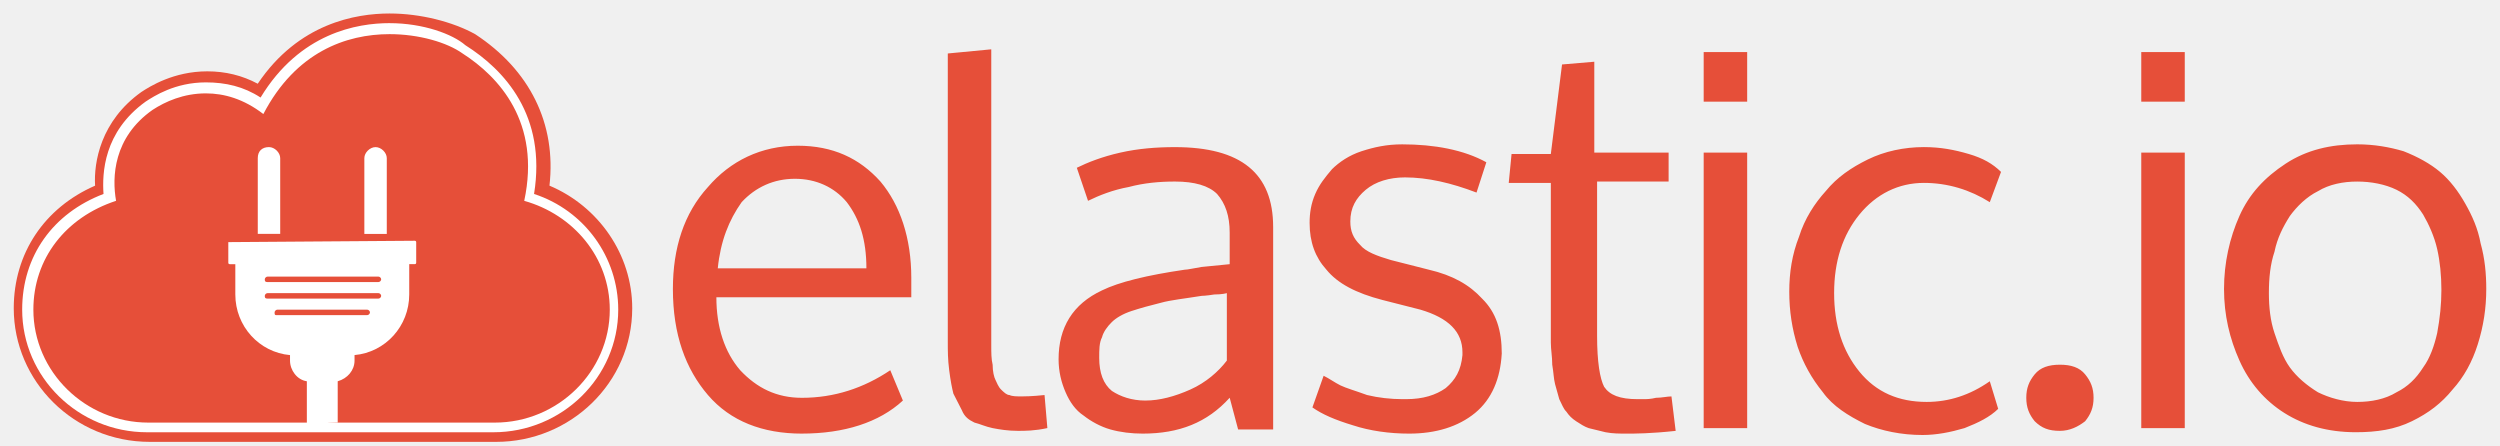
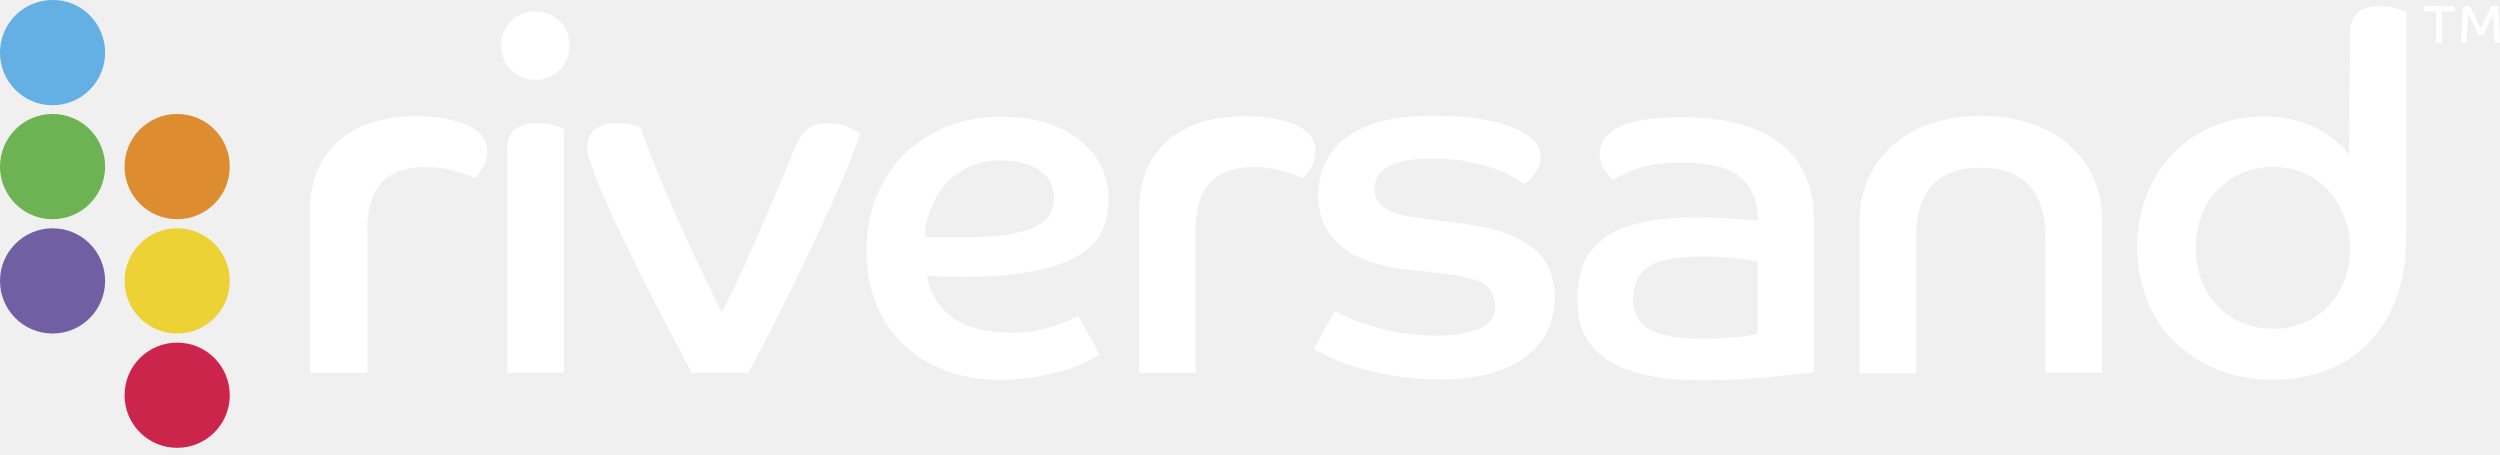
- <svg xmlns="http://www.w3.org/2000/svg" width="146" height="26" viewBox="0 0 146 26">
-   <g fill-rule="nonzero" fill="none">
-     <g fill="#E64F39">
-       <path d="M46.832 25.323c-2.293 0-4.177-.724-5.488-2.253-1.31-1.528-2.047-3.54-2.047-6.194 0-2.413.655-4.424 2.047-5.953 1.31-1.528 3.113-2.413 5.242-2.413 2.048 0 3.604.724 4.832 2.092 1.147 1.367 1.802 3.298 1.802 5.63V17.36H41.836c0 1.77.49 3.216 1.392 4.262.983 1.046 2.13 1.61 3.604 1.61 1.884 0 3.604-.564 5.16-1.61l.737 1.77c-1.393 1.287-3.44 1.93-5.898 1.93zm-4.914-9.653h8.68c0-1.69-.408-2.896-1.145-3.862-.737-.885-1.802-1.367-3.03-1.367-1.23 0-2.294.483-3.113 1.368-.737 1.046-1.23 2.253-1.392 3.862zM57.89 2.88v17.294c0 .402 0 .805.08 1.126 0 .403.083.724.165.885.08.16.163.402.327.563.164.16.328.322.492.322.163.08.41.08.737.08.083 0 .574 0 1.31-.08l.165 1.93c-.737.162-1.31.162-1.72.162-.573 0-1.065-.08-1.474-.16-.41-.082-.736-.243-1.064-.323-.328-.162-.573-.323-.737-.725l-.493-.965c-.08-.322-.163-.724-.245-1.368-.082-.643-.082-1.126-.082-1.61V3.123l2.54-.243zM71.812 23.23c-1.31 1.45-2.948 2.093-5.078 2.093-.655 0-1.31-.08-1.883-.242-.573-.16-1.146-.48-1.556-.803-.49-.322-.82-.805-1.064-1.368-.246-.564-.41-1.207-.41-1.93 0-1.85.82-3.22 2.54-4.023.982-.483 2.62-.885 4.83-1.207.165 0 .493-.08.984-.16l1.638-.162v-1.85c0-.965-.245-1.69-.737-2.252-.49-.483-1.31-.724-2.457-.724-.9 0-1.802.08-2.703.32-.9.162-1.72.484-2.375.806l-.655-1.93c.655-.322 1.474-.644 2.54-.886 1.064-.24 2.128-.32 3.193-.32 3.85 0 5.733 1.527 5.733 4.664V25.08h-2.046l-.492-1.85zm-4.914.162c.82 0 1.72-.24 2.62-.644.902-.402 1.64-1.045 2.13-1.69v-3.94s-.245.08-.737.08c-.49.08-.736.08-.736.08-.983.16-1.802.242-2.375.403-.656.16-1.23.322-1.72.483-.492.16-.902.402-1.147.644-.246.24-.492.563-.574.885-.165.32-.165.724-.165 1.206 0 .885.246 1.53.738 1.93.49.323 1.146.564 1.965.564zM87.702 20.657c-.082 1.448-.574 2.654-1.557 3.46-.982.803-2.293 1.206-3.85 1.206-1.146 0-2.292-.16-3.275-.483-1.065-.322-1.802-.644-2.375-1.046l.655-1.85c.328.16.655.402.983.563.327.16.9.322 1.556.563.654.16 1.39.24 2.047.24h.245c.983 0 1.72-.24 2.294-.642.573-.483.9-1.046.982-1.93v-.162c0-1.206-.82-2.01-2.457-2.493l-2.21-.563c-1.556-.403-2.62-.966-3.276-1.77-.655-.724-.983-1.61-.983-2.735 0-.563.083-1.126.33-1.69.244-.562.572-.965.98-1.447.41-.402.984-.805 1.72-1.046.738-.24 1.476-.402 2.377-.402 1.883 0 3.603.322 4.914 1.046l-.573 1.77c-1.474-.564-2.866-.886-4.177-.886-.9 0-1.72.242-2.293.724-.573.483-.9 1.046-.9 1.85 0 .564.163.966.572 1.368.327.402.982.644 1.8.885l2.213.563c1.392.322 2.375.885 3.112 1.69.82.804 1.147 1.85 1.147 3.217zM93.27 10.602v9.01c0 1.528.165 2.493.41 2.975.328.483.902.724 1.966.724h.328c.164 0 .41 0 .737-.08.33 0 .656-.08.902-.08l.246 2.012c-1.475.16-2.376.16-2.867.16-.408 0-.818 0-1.228-.08l-.982-.24c-.246-.082-.492-.243-.737-.403-.246-.162-.41-.323-.574-.565-.165-.16-.247-.402-.41-.724-.082-.32-.164-.562-.246-.883-.082-.322-.082-.644-.164-1.127 0-.482-.082-.884-.082-1.287v-9.331H88.11l.165-1.69h2.293l.655-5.228 1.884-.16V8.91h4.34v1.69h-4.176zM102.035 3.04v2.896h-2.54V3.04h2.54zm0 5.872v16.09h-2.54V8.91h2.54zM116.695 23.875c-.49.482-1.146.804-1.965 1.126-.82.242-1.638.403-2.457.403-1.23 0-2.376-.24-3.358-.644-.983-.483-1.884-1.046-2.457-1.85-.656-.805-1.147-1.69-1.475-2.655-.327-1.046-.49-2.092-.49-3.218s.163-2.172.572-3.218c.328-1.046.9-1.93 1.556-2.655.657-.805 1.476-1.368 2.458-1.85.983-.483 2.13-.724 3.277-.724.982 0 1.8.162 2.62.403.82.24 1.393.563 1.884 1.046l-.656 1.768c-1.147-.724-2.457-1.126-3.85-1.126-1.474 0-2.784.644-3.767 1.85-.983 1.207-1.474 2.735-1.474 4.585s.49 3.38 1.474 4.586c.983 1.206 2.293 1.77 3.93 1.77 1.312 0 2.54-.403 3.687-1.207l.49 1.61zM120.3 25.162c-.656 0-1.066-.16-1.475-.563-.328-.404-.49-.806-.49-1.37 0-.562.162-.964.49-1.366.328-.403.82-.564 1.474-.564s1.146.16 1.473.564c.328.402.492.804.492 1.367 0 .564-.164.966-.492 1.37-.41.32-.9.562-1.474.562zM127.59 3.04v2.896h-2.54V3.04h2.54zm0 5.872v16.09h-2.54V8.91h2.54zM145.198 16.876c0 1.126-.164 2.172-.492 3.218-.327 1.046-.82 1.93-1.474 2.654-.655.805-1.392 1.368-2.375 1.85-.983.483-2.048.644-3.276.644-1.637 0-3.03-.402-4.176-1.126-1.147-.724-2.048-1.77-2.62-3.057-.575-1.288-.902-2.655-.902-4.184 0-1.528.327-2.976.9-4.263.574-1.287 1.475-2.253 2.704-3.057 1.228-.804 2.62-1.126 4.177-1.126.983 0 1.883.16 2.703.402.82.322 1.556.724 2.13 1.207.572.48 1.064 1.125 1.473 1.85.41.723.736 1.447.9 2.332.246.884.328 1.77.328 2.654zm-2.62.08c0-.884-.083-1.69-.247-2.413-.163-.724-.49-1.448-.818-2.01-.41-.644-.9-1.127-1.556-1.45-.655-.32-1.474-.48-2.293-.48-.82 0-1.638.16-2.294.562-.656.322-1.23.885-1.64 1.448-.408.643-.736 1.287-.9 2.09-.245.725-.327 1.53-.327 2.414 0 .805.082 1.61.327 2.333.246.724.492 1.448.9 2.01.41.564.984 1.047 1.64 1.45.655.32 1.474.562 2.293.562.82 0 1.638-.16 2.293-.563.655-.323 1.147-.805 1.556-1.45.41-.562.655-1.286.82-2.01.163-.885.245-1.69.245-2.493z" />
-     </g>
-     <path d="M28.895 25.242c4.013 0 7.29-3.218 7.29-7.16 0-3.056-1.966-5.79-4.915-6.756.737-4.585-1.72-7.24-4.013-8.688-.9-.563-2.54-1.207-4.587-1.207-1.883 0-5.24.564-7.535 4.345-.983-.643-2.047-.885-3.194-.885-1.8 0-3.03.805-3.52 1.127-2.458 1.77-2.54 4.183-2.458 5.39-2.948 1.125-4.75 3.62-4.75 6.756 0 3.942 3.276 7.16 7.29 7.16h20.393v-.08z" fill="#E64F39" />
-     <path d="M22.752 1.994c1.72 0 3.358.483 4.26 1.127 2.13 1.368 4.586 4.023 3.603 8.608 2.867.804 4.996 3.298 4.996 6.355 0 3.62-3.03 6.596-6.715 6.596H8.665c-3.686 0-6.716-2.977-6.716-6.597 0-2.977 1.883-5.39 4.83-6.355-.245-1.368-.163-3.7 2.13-5.31.738-.482 1.802-.965 3.113-.965 1.065 0 2.21.322 3.358 1.207 1.885-3.62 4.833-4.666 7.372-4.666zm0-1.206c-1.965 0-5.323.563-7.7 4.102-.9-.482-1.882-.724-2.947-.724-1.966 0-3.358.885-3.85 1.207-2.375 1.69-2.784 4.103-2.702 5.47-2.95 1.287-4.75 3.942-4.75 7.16 0 4.263 3.52 7.802 7.944 7.802h20.23c4.34 0 7.945-3.46 7.945-7.803 0-3.137-1.966-5.952-4.833-7.16.41-3.62-1.147-6.756-4.342-8.848-1.31-.723-3.194-1.206-4.996-1.206z" fill="#E64F39" />
-     <path d="M22.752 1.994c1.72 0 3.358.483 4.26 1.127 2.13 1.368 4.586 4.023 3.603 8.608 2.867.804 4.996 3.298 4.996 6.355 0 3.62-3.03 6.596-6.715 6.596H8.665c-3.686 0-6.716-2.977-6.716-6.597 0-2.977 1.883-5.39 4.83-6.355-.245-1.368-.163-3.7 2.13-5.31.738-.482 1.802-.965 3.113-.965 1.065 0 2.21.322 3.358 1.207 1.885-3.62 4.833-4.666 7.372-4.666zm0-.643c-1.883 0-5.242.564-7.535 4.345-.983-.644-2.047-.885-3.194-.885-1.802 0-3.03.804-3.522 1.126-2.456 1.77-2.538 4.183-2.456 5.39-2.95 1.126-4.75 3.62-4.75 6.757 0 3.94 3.276 7.16 7.29 7.16h20.23c4.012 0 7.29-3.22 7.29-7.16 0-3.057-1.967-5.792-4.916-6.757.737-4.585-1.72-7.24-4.013-8.688-.737-.644-2.457-1.287-4.423-1.287z" fill="#FFF" />
-     <g fill="#FFF">
-       <path d="M21.278 9.234c0-.322.328-.643.655-.643.328 0 .655.322.655.644v4.425h-1.31V9.233zM15.71 8.59c.326 0 .654.322.654.644v4.425h-1.31V9.233c0-.402.245-.643.655-.643zM13.333 14.14v1.208s0 .08.082.08h.328v1.77c0 1.85 1.392 3.378 3.194 3.54v.32c0 .564.41 1.127.983 1.208v2.654c.573-.16 1.147-.24 1.72-.24h.082v-2.414c.573-.16.983-.644.983-1.207v-.323c1.802-.16 3.194-1.69 3.194-3.54v-1.77h.327s.08 0 .08-.08v-1.206s0-.08-.08-.08l-10.894.08c0-.08 0 0 0 0zm2.703 4.104c0-.08.082-.16.164-.16h5.242c.082 0 .164.08.164.16s-.082.16-.164.16h-5.324c-.082 0-.082-.08-.082-.16zm-.573-.966c0-.08.082-.16.164-.16h6.47c.082 0 .164.08.164.16s-.08.16-.163.16h-6.47c-.164 0-.164-.08-.164-.16zm0-.965c0-.08.082-.16.164-.16h6.47c.082 0 .164.08.164.16s-.08.16-.163.16h-6.47c-.164 0-.164-.08-.164-.16z" />
-     </g>
+ <svg xmlns="http://www.w3.org/2000/svg" x="0px" y="0px" width="220px" height="40px" viewBox="0 0 220 40">
+   <g>
+     <path fill="#FFFFFF" d="M215.79,0.55c0.16,0,0.23,0.06,0.23,0.23c0,0.07,0,0.1-0.03,0.13c0,0.03-0.03,0.06-0.03,0.1h-1.07v2.78    h-0.52V1h-0.84c-0.16,0-0.23-0.06-0.23-0.23c0-0.06,0-0.1,0.03-0.13c0-0.03,0.03-0.06,0.03-0.1    C213.4,0.55,215.79,0.55,215.79,0.55z" />
+     <path fill="#FFFFFF" d="M219.51,3.75c0-0.03,0-0.13,0-0.26c0-0.13,0-0.29-0.03-0.45c-0.03-0.16-0.03-0.36-0.03-0.55    c0-0.19-0.03-0.39-0.03-0.55c0-0.16-0.03-0.32-0.03-0.45c0-0.13,0-0.23,0-0.26c-0.03,0.06-0.06,0.16-0.13,0.26    c-0.07,0.1-0.1,0.19-0.16,0.32c-0.06,0.13-0.1,0.23-0.16,0.36c-0.06,0.13-0.13,0.26-0.16,0.36c-0.03,0.1-0.1,0.23-0.16,0.32    s-0.1,0.19-0.13,0.26h-0.36c-0.06-0.13-0.13-0.26-0.19-0.42c-0.07-0.16-0.16-0.32-0.26-0.52c-0.1-0.19-0.16-0.36-0.26-0.52    c-0.06-0.16-0.16-0.32-0.23-0.45c0,0.06,0,0.16,0,0.29c0,0.13,0,0.29-0.03,0.45c-0.03,0.16-0.03,0.32-0.03,0.52    s-0.03,0.36-0.03,0.52c0,0.16,0,0.32-0.03,0.45c0,0.13,0,0.23,0,0.32h-0.48c0-0.06,0-0.19,0-0.36c0-0.16,0-0.32,0.03-0.52    c0.03-0.19,0.03-0.39,0.03-0.58c0-0.19,0.03-0.42,0.03-0.58c0-0.19,0.03-0.36,0.03-0.52c0-0.16,0-0.26,0.03-0.36    c0-0.1,0.03-0.16,0.1-0.23s0.13-0.06,0.23-0.06c0.1,0,0.16,0,0.23,0.03s0.1,0.06,0.13,0.1c0.03,0.06,0.06,0.13,0.1,0.23    c0.03,0.1,0.1,0.19,0.16,0.29c0.06,0.1,0.1,0.23,0.16,0.36c0.07,0.13,0.13,0.26,0.16,0.36c0.06,0.13,0.1,0.23,0.16,0.32    c0.07,0.1,0.1,0.19,0.13,0.26c0.06-0.1,0.1-0.23,0.19-0.39c0.07-0.16,0.16-0.32,0.23-0.49s0.16-0.32,0.23-0.49    s0.13-0.26,0.16-0.36c0.03-0.06,0.1-0.13,0.13-0.19c0.06-0.06,0.13-0.06,0.26-0.06c0.1,0,0.16,0,0.23,0.03    c0.06,0.03,0.1,0.03,0.1,0.06c0,0.1,0,0.23,0.03,0.39c0,0.16,0.03,0.36,0.03,0.55s0.03,0.42,0.03,0.65s0.03,0.42,0.03,0.65    s0.03,0.39,0.03,0.55c0,0.16,0,0.29,0.03,0.39C220,3.75,219.51,3.75,219.51,3.75z" />
+     <path fill="#64AFE4" d="M9.25,4.63c0,2.56-2.07,4.63-4.63,4.63S0,7.18,0,4.63C0,2.07,2.07,0,4.63,0C7.18-0.03,9.25,2.07,9.25,4.63    " />
+     <path fill="#FFFFFF" d="M27.27,18.67c0-2.69,0.84-4.76,2.49-6.24c1.65-1.46,3.95-2.2,6.86-2.2c1.84,0,3.33,0.26,4.5,0.78    s1.75,1.29,1.75,2.33c0,0.49-0.13,0.97-0.42,1.46c-0.29,0.49-0.52,0.74-0.68,0.87c-0.49-0.23-1.1-0.45-1.84-0.65    c-0.74-0.19-1.55-0.32-2.49-0.32c-3.43,0-5.11,1.81-5.11,5.44v12.68h-5.05V18.67z" />
+     <path fill="#FFFFFF" d="M47.11,1c0.84,0,1.55,0.29,2.14,0.87c0.58,0.58,0.87,1.29,0.87,2.14c0,0.84-0.29,1.55-0.87,2.14    c-0.58,0.58-1.29,0.87-2.14,0.87s-1.55-0.29-2.14-0.87c-0.58-0.58-0.87-1.29-0.87-2.14c0-0.84,0.29-1.55,0.87-2.14    C45.55,1.29,46.26,1,47.11,1 M44.61,13.17c0-0.81,0.23-1.39,0.71-1.78c0.49-0.39,1.13-0.55,1.97-0.55c0.52,0,1,0.06,1.46,0.19    c0.45,0.13,0.71,0.23,0.87,0.29v21.48h-4.98V13.17H44.61z" />
+     <path fill="#FFFFFF" d="M60.89,32.81c-1.36-2.52-2.62-4.92-3.75-7.15c-1.13-2.23-2.1-4.24-2.94-5.98    c-0.81-1.75-1.46-3.2-1.88-4.37c-0.42-1.16-0.65-1.94-0.65-2.27c0-0.61,0.19-1.13,0.61-1.55c0.42-0.42,1.04-0.65,1.88-0.65    c0.61,0,1.1,0.06,1.52,0.16c0.42,0.1,0.61,0.19,0.68,0.26c0.58,1.59,1.2,3.17,1.88,4.79s1.33,3.14,2.01,4.59    c0.68,1.46,1.26,2.75,1.84,3.95c0.58,1.2,1.04,2.17,1.42,2.91c0.55-1.04,1.16-2.3,1.81-3.72c0.65-1.42,1.26-2.85,1.88-4.24    c0.61-1.39,1.13-2.69,1.62-3.82c0.49-1.16,0.84-2.01,1.04-2.52c0.29-0.71,0.65-1.29,1.04-1.71c0.42-0.42,1.04-0.65,1.91-0.65    c0.81,0,1.49,0.13,2.01,0.42c0.52,0.29,0.81,0.45,0.84,0.52c-0.16,0.61-0.49,1.46-0.91,2.52s-0.94,2.26-1.52,3.56    c-0.58,1.29-1.23,2.69-1.91,4.11c-0.68,1.42-1.36,2.81-2.04,4.17c-0.68,1.36-1.29,2.62-1.91,3.78c-0.61,1.17-1.1,2.14-1.52,2.88    H60.89L60.89,32.81z" />
+     <path fill="#FFFFFF" d="M96.77,31.19c-0.23,0.13-0.61,0.36-1.1,0.62s-1.13,0.52-1.88,0.74c-0.74,0.23-1.62,0.42-2.59,0.61    c-0.97,0.16-2.04,0.26-3.24,0.26c-1.62,0-3.17-0.26-4.56-0.74c-1.42-0.49-2.65-1.23-3.72-2.2c-1.07-0.97-1.91-2.17-2.52-3.59    c-0.61-1.42-0.91-3.04-0.91-4.88c0-1.75,0.29-3.33,0.91-4.79c0.62-1.46,1.42-2.69,2.49-3.72s2.33-1.84,3.75-2.39    c1.46-0.58,3.04-0.84,4.76-0.84c1.52,0,2.85,0.19,4.04,0.58c1.16,0.39,2.14,0.91,2.94,1.58c0.81,0.68,1.42,1.42,1.81,2.3    c0.42,0.87,0.61,1.81,0.61,2.81c0,1.04-0.19,1.94-0.58,2.78c-0.39,0.84-1.04,1.55-2.01,2.13c-0.97,0.58-2.26,1.07-3.88,1.39    c-1.62,0.32-3.72,0.52-6.21,0.52c-0.58,0-1.13,0-1.65-0.03s-1.07-0.03-1.65-0.06c0.23,1.49,0.97,2.69,2.17,3.62    c1.2,0.91,2.94,1.39,5.18,1.39c0.78,0,1.46-0.06,2.1-0.16c0.65-0.13,1.23-0.26,1.71-0.42c0.49-0.16,0.94-0.36,1.33-0.52    c0.39-0.16,0.65-0.29,0.81-0.39L96.77,31.19z M81.4,20.84c0.68,0.03,1.33,0.03,1.94,0.03h1.84c1.62,0,2.91-0.1,3.88-0.29    c1-0.2,1.78-0.45,2.33-0.78c0.55-0.32,0.91-0.68,1.1-1.1c0.16-0.42,0.26-0.84,0.26-1.26c0-1.1-0.45-1.94-1.33-2.49    c-0.87-0.55-2.01-0.84-3.3-0.84c-1.07,0-2.04,0.19-2.85,0.58c-0.81,0.39-1.49,0.87-2.07,1.52c-0.55,0.61-0.97,1.36-1.29,2.17    C81.59,19.15,81.4,19.96,81.4,20.84" />
+     <path fill="#FFFFFF" d="M100.23,18.67c0-2.69,0.81-4.76,2.46-6.24c1.65-1.46,3.95-2.2,6.86-2.2c1.84,0,3.33,0.26,4.5,0.78    s1.71,1.29,1.71,2.33c0,0.49-0.13,0.97-0.42,1.46s-0.48,0.74-0.68,0.87c-0.49-0.23-1.1-0.45-1.84-0.65    c-0.71-0.19-1.55-0.32-2.49-0.32c-3.4,0-5.11,1.81-5.11,5.44v12.68h-4.98V18.67L100.23,18.67z" />
+     <path fill="#FFFFFF" d="M117.47,27.34c0.19,0.16,0.58,0.32,1.1,0.58c0.52,0.26,1.17,0.49,1.94,0.71c0.78,0.26,1.65,0.45,2.65,0.65    c1,0.16,2.07,0.26,3.24,0.26c1.52,0,2.75-0.19,3.72-0.58c0.97-0.39,1.46-1.07,1.46-2.04c0-0.81-0.32-1.42-0.91-1.88    c-0.62-0.42-1.71-0.71-3.27-0.91l-3.4-0.39c-1.17-0.13-2.23-0.32-3.24-0.65s-1.81-0.71-2.52-1.26c-0.71-0.55-1.26-1.17-1.65-1.94    c-0.39-0.78-0.58-1.68-0.58-2.78c0-0.94,0.2-1.81,0.55-2.65c0.36-0.84,0.94-1.55,1.71-2.2c0.78-0.65,1.81-1.13,3.07-1.52    c1.26-0.36,2.81-0.55,4.63-0.55c3.04,0,5.4,0.32,7.09,1c1.68,0.68,2.52,1.55,2.52,2.62c0,0.36-0.06,0.65-0.19,0.91    c-0.13,0.26-0.29,0.49-0.45,0.71c-0.16,0.19-0.32,0.39-0.52,0.52c-0.2,0.13-0.32,0.23-0.39,0.23c-0.13-0.13-0.36-0.29-0.78-0.55    c-0.42-0.26-0.94-0.49-1.58-0.74c-0.68-0.26-1.49-0.45-2.39-0.65c-0.94-0.19-2.01-0.29-3.24-0.29c-3.4,0-5.08,0.91-5.08,2.69    c0,0.74,0.32,1.33,0.97,1.71s1.55,0.65,2.75,0.81l4.46,0.58c2.43,0.32,4.3,0.97,5.66,2.01c1.33,1,2.01,2.49,2.01,4.43    c0,2.2-0.87,3.95-2.59,5.24c-1.71,1.29-4.24,1.97-7.5,1.97c-1.59,0-3.01-0.13-4.3-0.36c-1.29-0.23-2.39-0.52-3.36-0.81    c-0.94-0.29-1.71-0.61-2.3-0.9c-0.58-0.29-0.97-0.52-1.13-0.65L117.47,27.34z" />
+     <path fill="#FFFFFF" d="M159.63,32.74c-0.29,0.06-0.74,0.13-1.39,0.19c-0.61,0.06-1.36,0.13-2.2,0.23    c-0.84,0.06-1.78,0.13-2.85,0.2c-1.07,0.06-2.13,0.1-3.27,0.1c-2.26,0-4.14-0.19-5.56-0.58c-1.46-0.39-2.59-0.91-3.4-1.58    c-0.84-0.65-1.39-1.42-1.71-2.27s-0.45-1.75-0.45-2.65c0-1.2,0.19-2.23,0.55-3.14c0.36-0.91,0.97-1.65,1.78-2.26    c0.84-0.62,1.91-1.07,3.27-1.39c1.33-0.32,2.98-0.45,4.92-0.45c1.1,0,2.17,0.03,3.14,0.1c1,0.06,1.75,0.13,2.23,0.19    c0-1.04-0.16-1.88-0.52-2.52c-0.32-0.68-0.81-1.2-1.39-1.59c-0.58-0.39-1.29-0.65-2.1-0.78c-0.81-0.16-1.71-0.23-2.72-0.23    c-1.65,0-3.01,0.19-4.01,0.58c-1,0.39-1.68,0.71-2.01,0.97c-0.16-0.16-0.42-0.42-0.71-0.84c-0.29-0.42-0.45-0.91-0.45-1.49    c0-0.42,0.1-0.81,0.32-1.2c0.23-0.39,0.61-0.74,1.17-1.04c0.55-0.32,1.29-0.55,2.23-0.71c0.94-0.16,2.1-0.26,3.56-0.26    c1.71,0,3.3,0.16,4.69,0.52c1.42,0.32,2.62,0.87,3.66,1.58c1.04,0.74,1.81,1.68,2.39,2.88c0.58,1.2,0.84,2.65,0.84,4.34V32.74    L159.63,32.74z M154.68,23c-0.29-0.06-0.84-0.13-1.65-0.26c-0.81-0.13-2.01-0.16-3.62-0.16c-1.97,0-3.43,0.29-4.34,0.91    c-0.91,0.58-1.36,1.55-1.36,2.81c0,0.52,0.1,1,0.29,1.46c0.19,0.42,0.52,0.81,0.97,1.1c0.45,0.29,1.1,0.55,1.91,0.71    c0.81,0.16,1.81,0.23,3.01,0.23c1.33,0,2.39-0.06,3.2-0.16c0.78-0.1,1.33-0.19,1.58-0.26V23L154.68,23z" />
+     <path fill="#FFFFFF" d="M163.64,19.54c0-1.46,0.26-2.75,0.81-3.92c0.55-1.16,1.29-2.14,2.23-2.94c0.94-0.81,2.07-1.42,3.36-1.84    s2.72-0.65,4.27-0.65s2.98,0.23,4.3,0.65s2.46,1.04,3.4,1.84c0.94,0.81,1.68,1.78,2.2,2.94c0.52,1.16,0.78,2.46,0.78,3.92v13.26    h-4.98V20.84c0-1.97-0.48-3.49-1.46-4.53c-0.97-1.04-2.36-1.55-4.24-1.55c-1.91,0-3.33,0.52-4.27,1.55    c-0.94,1.04-1.42,2.56-1.42,4.53v12h-4.98V19.54z" />
+     <path fill="#FFFFFF" d="M206.8,2.88c0-0.78,0.23-1.36,0.68-1.75c0.45-0.39,1.1-0.58,1.94-0.58c0.52,0,1,0.06,1.46,0.19    c0.42,0.13,0.71,0.23,0.87,0.29v19.73c0,2.14-0.29,3.98-0.91,5.56c-0.58,1.58-1.42,2.88-2.49,3.95c-1.07,1.07-2.3,1.84-3.72,2.36    c-1.42,0.52-2.98,0.78-4.69,0.78c-1.72,0-3.3-0.29-4.76-0.87s-2.69-1.39-3.75-2.39c-1.07-1-1.88-2.23-2.46-3.69    c-0.58-1.42-0.91-2.98-0.91-4.63c0-1.68,0.29-3.24,0.84-4.66c0.55-1.42,1.36-2.65,2.36-3.69s2.2-1.84,3.56-2.39    c1.36-0.58,2.85-0.84,4.43-0.84c1.68,0,3.17,0.32,4.46,0.97c1.29,0.65,2.3,1.46,3.01,2.39L206.8,2.88L206.8,2.88z M206.8,21.84    c0-1-0.16-1.94-0.52-2.81c-0.32-0.87-0.81-1.62-1.39-2.27c-0.58-0.65-1.29-1.13-2.14-1.52c-0.84-0.39-1.75-0.55-2.75-0.55    c-1.04,0-1.94,0.19-2.75,0.55c-0.81,0.36-1.52,0.87-2.13,1.49c-0.62,0.62-1.07,1.39-1.39,2.27c-0.32,0.87-0.49,1.81-0.49,2.85    c0,1.04,0.16,1.97,0.49,2.81c0.32,0.84,0.78,1.62,1.39,2.23c0.58,0.62,1.29,1.13,2.13,1.49c0.81,0.36,1.75,0.55,2.75,0.55    c1,0,1.91-0.16,2.75-0.52c0.84-0.36,1.55-0.84,2.14-1.46c0.58-0.62,1.04-1.36,1.39-2.23C206.64,23.85,206.8,22.87,206.8,21.84" />
+     <path fill="#6DB253" d="M9.25,14.66c0,2.56-2.07,4.63-4.63,4.63S0,17.21,0,14.66c0-2.56,2.07-4.63,4.63-4.63S9.25,12.1,9.25,14.66    " />
+     <path fill="#715EA3" d="M9.25,24.72c0,2.56-2.07,4.63-4.63,4.63S0,27.27,0,24.72c0-2.55,2.07-4.63,4.63-4.63    S9.25,22.16,9.25,24.72" />
+     <path fill="#DD8C2F" d="M20.22,14.66c0,2.56-2.07,4.63-4.63,4.63c-2.56,0-4.63-2.07-4.63-4.63c0-2.56,2.07-4.63,4.63-4.63    C18.15,10.03,20.22,12.1,20.22,14.66" />
+     <path fill="#ECD234" d="M20.22,24.72c0,2.56-2.07,4.63-4.63,4.63c-2.56,0-4.63-2.07-4.63-4.63c0-2.55,2.07-4.63,4.63-4.63    C18.15,20.09,20.22,22.16,20.22,24.72" />
+     <path fill="#CB254C" d="M20.22,34.78c0,2.56-2.07,4.63-4.63,4.63c-2.56,0-4.63-2.07-4.63-4.63c0-2.56,2.07-4.63,4.63-4.63    C18.15,30.15,20.22,32.22,20.22,34.78" />
  </g>
</svg>
